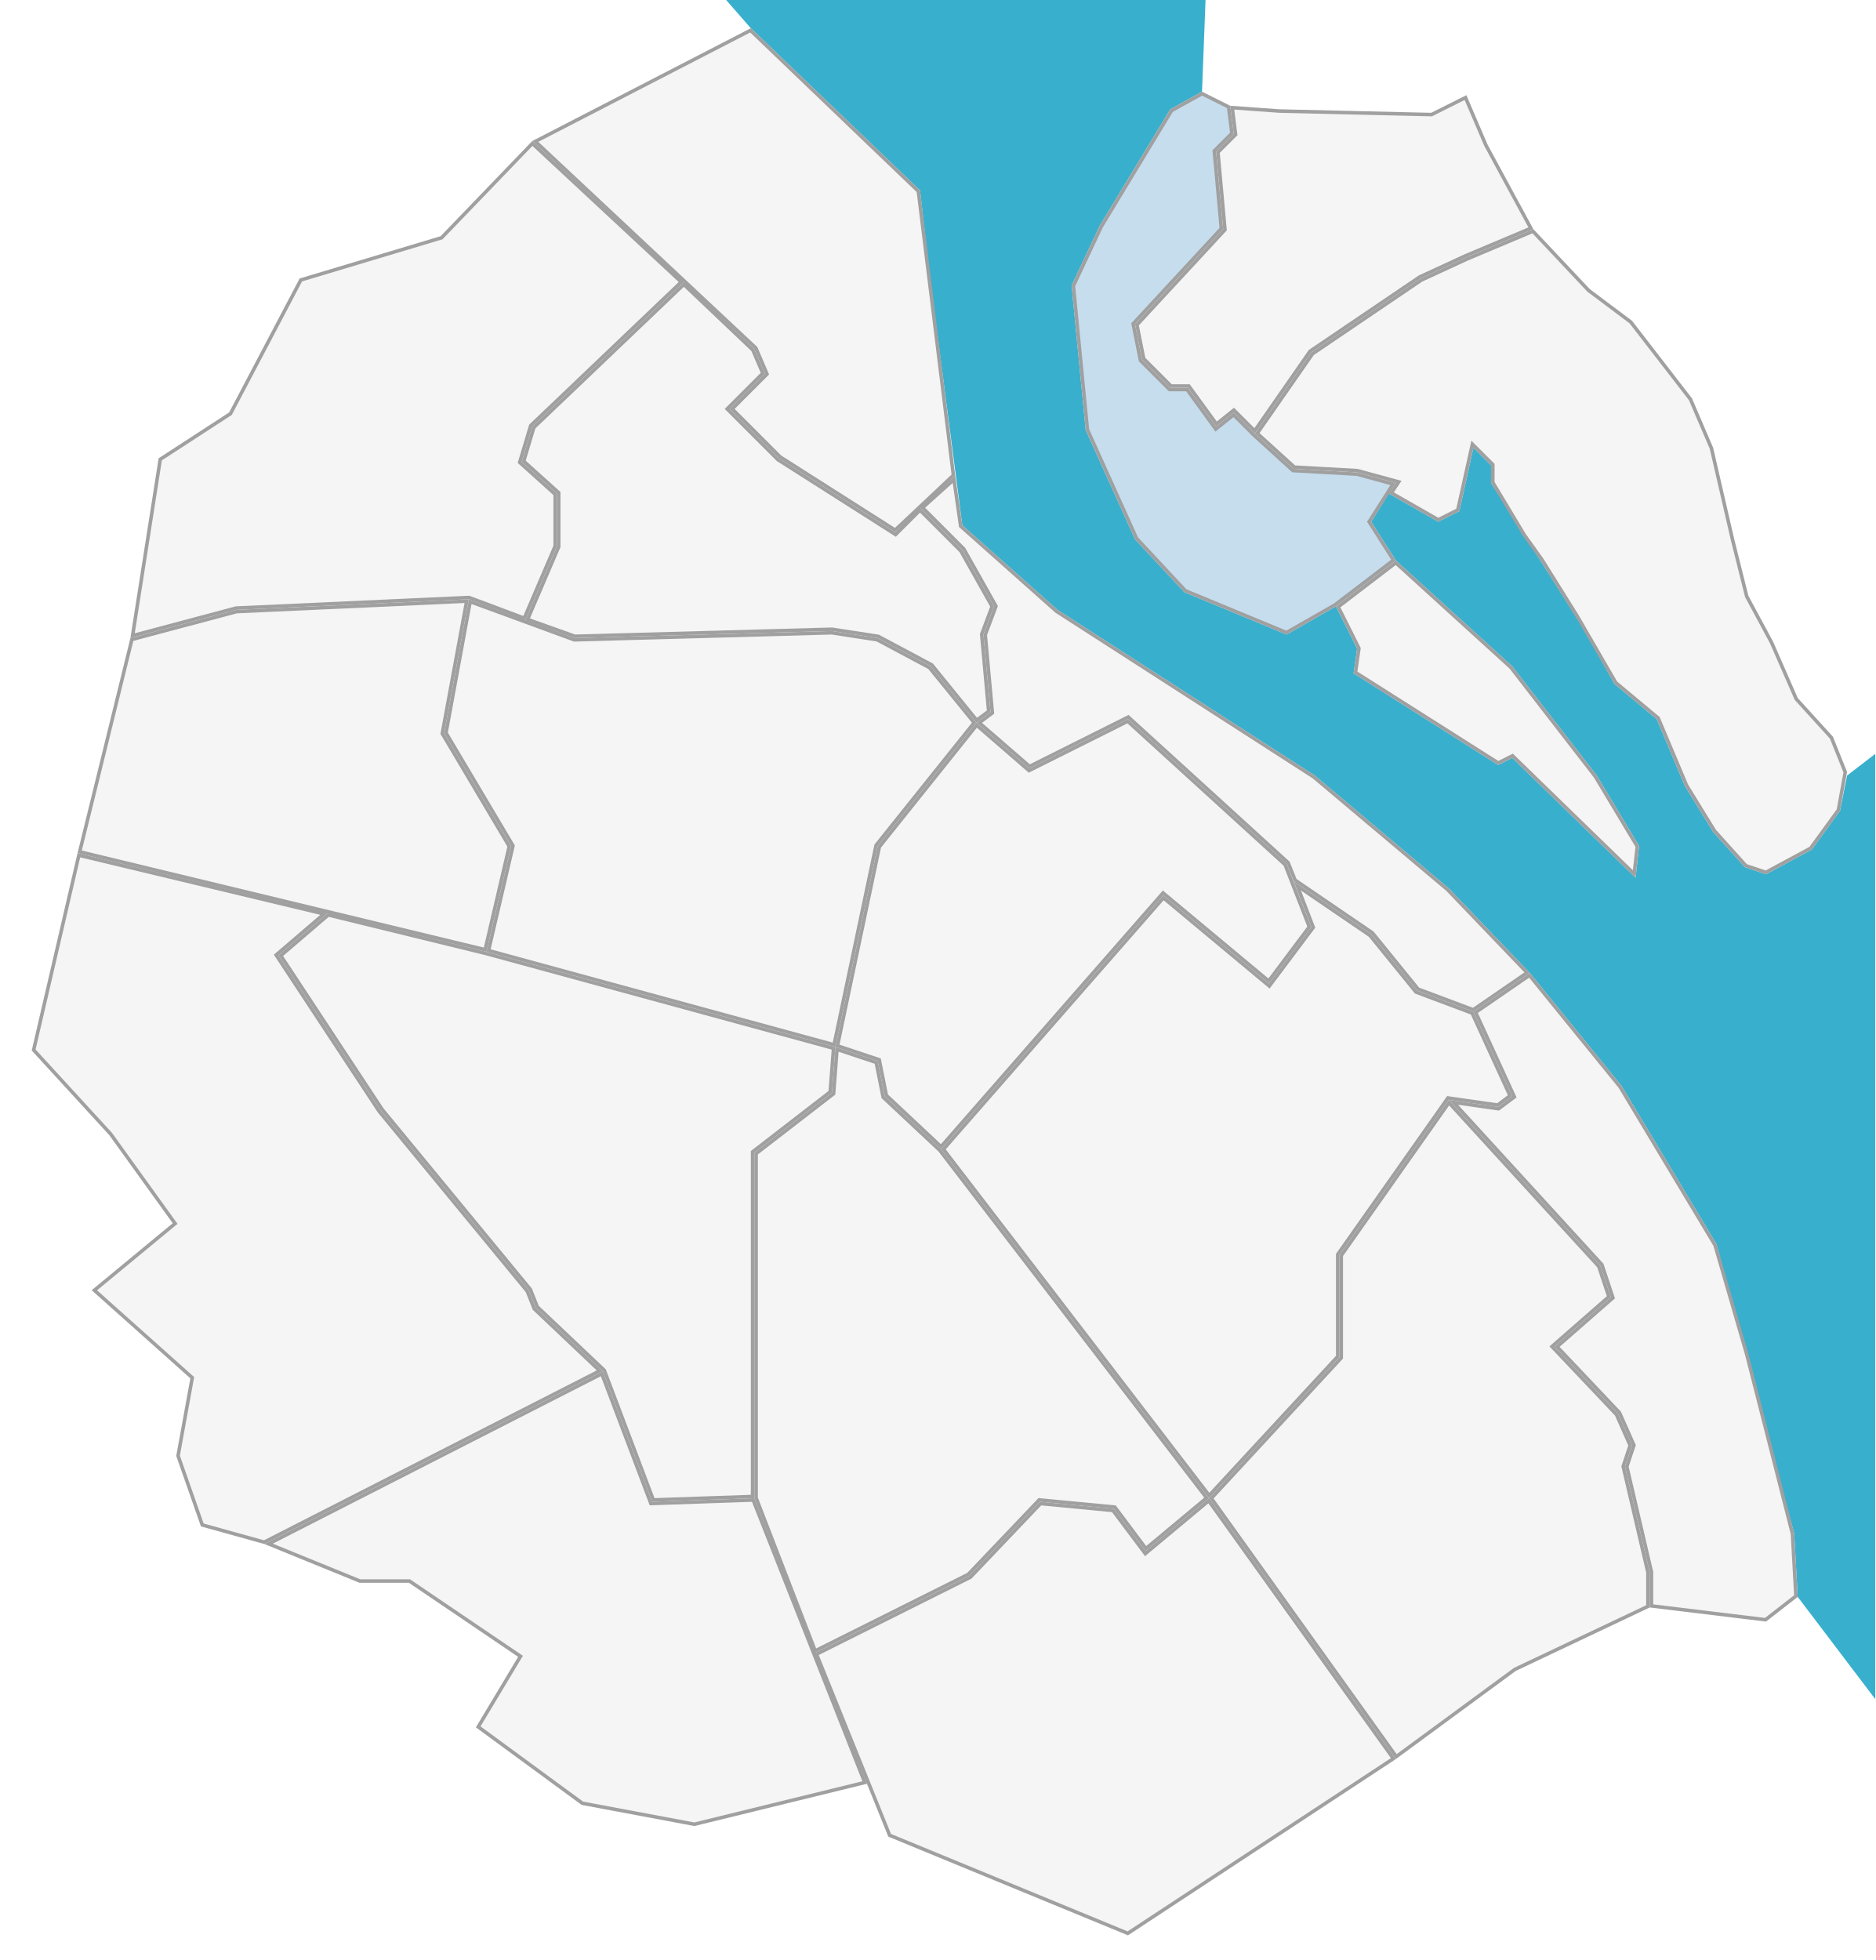
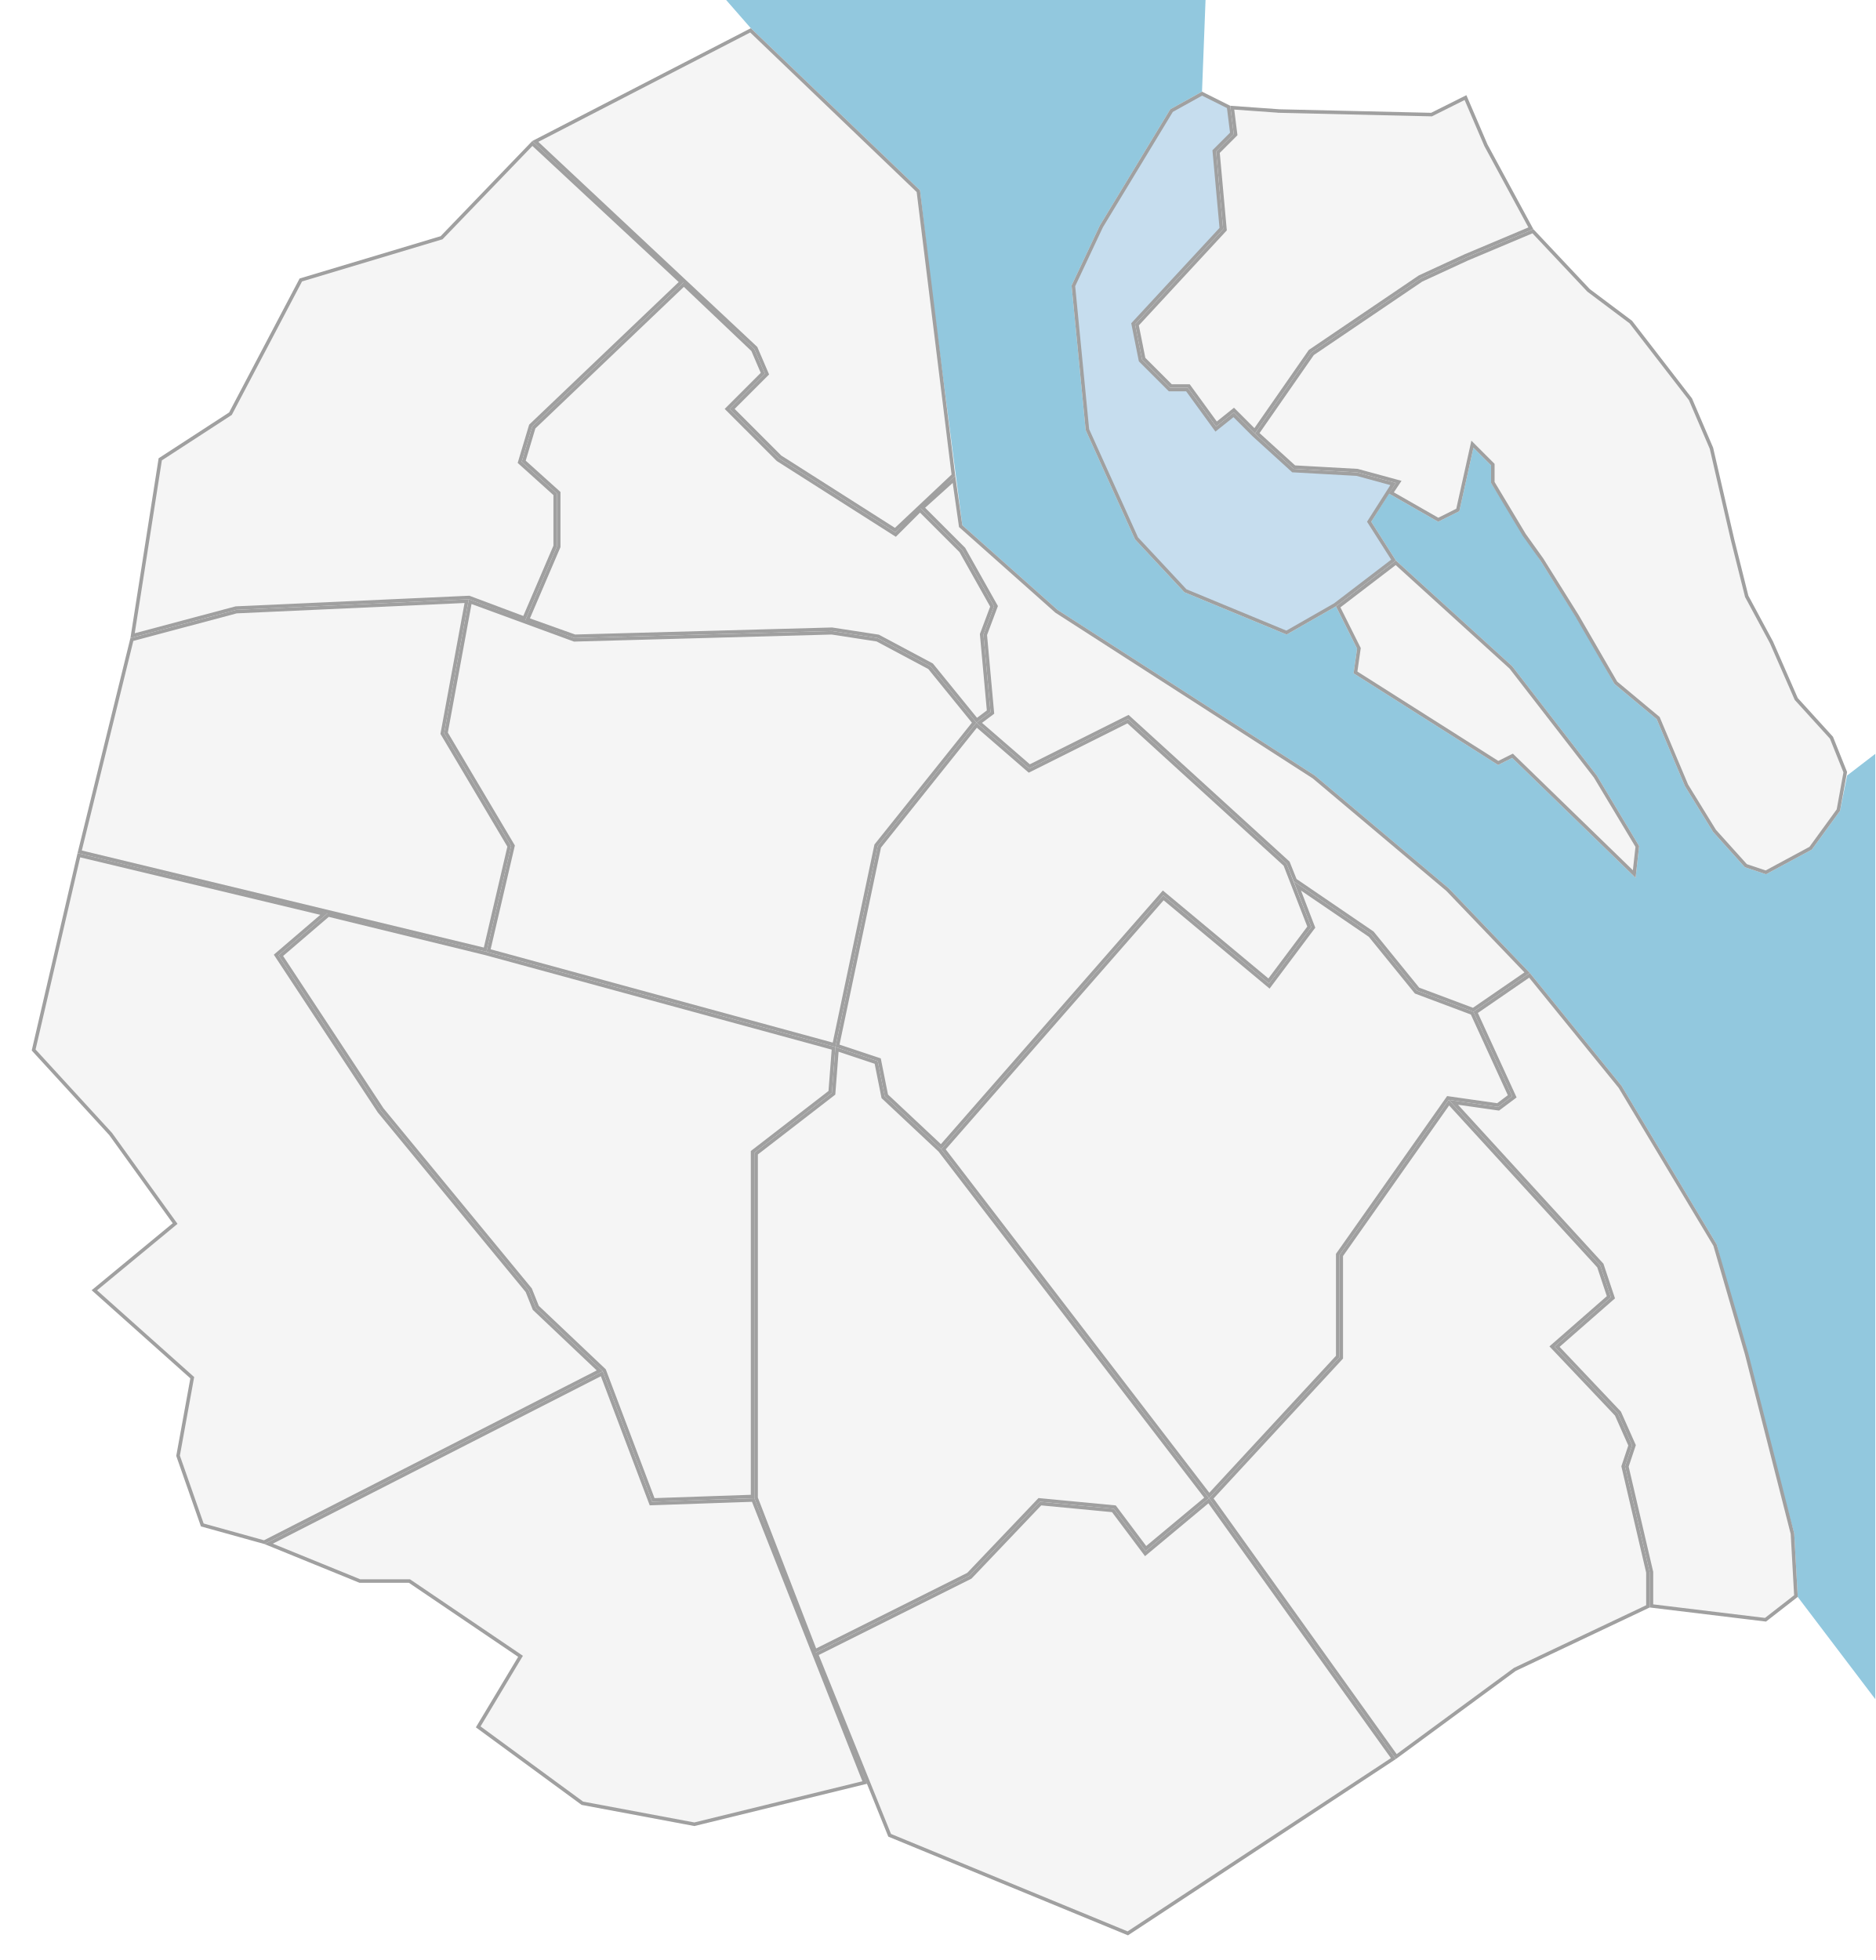
<svg xmlns="http://www.w3.org/2000/svg" width="266" height="278" viewBox="0 0 266 278" fill="none">
  <path d="M124.745 150.451L124.717 150.309L124.579 150.263L118.791 148.333L124.732 120.11L138.533 102.859L145.836 109.189L145.962 109.298L146.112 109.224L159.958 102.3L182.288 122.645L185.717 131.461L179.958 139.139L165.16 126.808L164.973 126.652L164.812 126.835L133.482 162.641L125.729 155.372L124.745 150.451Z" fill="#F5F5F5" stroke="#A0A0A0" stroke-width="0.5" />
  <path d="M175.248 18.969L174.786 15.271L181.482 15.749L181.482 15.75L181.494 15.75L202.994 16.25L203.056 16.251L203.112 16.224L207.875 13.842L210.77 20.599L210.775 20.609L210.78 20.619L217.149 32.377L207.903 36.27L207.903 36.27L207.895 36.273L201.395 39.273L201.377 39.282L201.36 39.293L185.86 49.793L185.821 49.819L185.795 49.857L177.965 61.112L175.177 58.323L175.019 58.165L174.844 58.305L172.548 60.141L168.702 54.853L168.627 54.75H168.5H166.104L162.23 50.877L161.27 46.076L173.683 32.67L173.759 32.588L173.749 32.477L172.76 21.594L175.177 19.177L175.263 19.09L175.248 18.969Z" fill="#F5F5F5" stroke="#A0A0A0" stroke-width="0.5" />
-   <path d="M130.5 27L106.5 4L103 0H171L170.5 13L166 15.5L156 32L152 40.5L154 61L161 76.5L168 84L182.5 90L189.5 86L192.5 92L192 95.5L212.5 108.5L214.5 107.5L232 124.5L232.5 120L226.5 110L214.5 94.5L198 79.5L194.5 74L197 70L204 74L207 72.5L209 63.5L211.5 66V68.5L218.5 79.5L224.5 89L229 97L235 102L239 111.5L243 118L247.5 123L250.5 124L257 120.5L261 115L262 110L266 106.925V241L255 226.5L254.5 217.5L246.5 188L243.5 176.5L230 154L217 138L205.5 126L186.5 110L150 86.5L136.5 74.5L132 40L130.5 27Z" fill="#38AFCD" />
+   <path d="M130.5 27L106.5 4L103 0H171L170.5 13L166 15.5L156 32L152 40.5L154 61L161 76.5L168 84L182.5 90L189.5 86L192.5 92L192 95.5L212.5 108.5L214.5 107.5L232 124.5L232.5 120L226.5 110L214.5 94.5L198 79.5L194.5 74L197 70L204 74L207 72.5L209 63.5L211.5 66V68.5L218.5 79.5L224.5 89L229 97L235 102L239 111.5L243 118L247.5 123L250.5 124L257 120.5L261 115L262 110L266 106.925V241L255 226.5L254.5 217.5L246.5 188L243.5 176.5L230 154L217 138L205.5 126L186.5 110L150 86.5L136.5 74.5L132 40L130.5 27Z" fill="#92C8DE" />
  <path d="M208.756 63.446L206.782 72.33L204.008 73.717L197.357 69.916L198.208 68.639L198.4 68.35L198.066 68.259L192.566 66.759L192.54 66.752L192.514 66.75L183.602 66.255L178.331 61.463L186.179 50.181L201.623 39.718L208.101 36.729L217.437 32.798L225.318 41.171L225.333 41.187L225.35 41.2L231.323 45.68L239.783 56.628L242.761 63.578L245.756 76.556L245.757 76.561L247.757 84.561L247.765 84.591L247.78 84.618L251.275 91.109L254.771 99.1L254.787 99.138L254.815 99.168L259.785 104.635L261.741 109.526L260.764 114.899L256.831 120.307L250.477 123.729L247.642 122.784L243.201 117.85L239.223 111.385L235.23 101.903L235.207 101.847L235.16 101.808L229.194 96.836L223.716 87.375L223.716 87.375L223.712 87.368L218.712 79.368L218.708 79.361L218.703 79.355L216.209 75.863L211.75 68.431V66V65.896L211.677 65.823L209.177 63.323L208.855 63.001L208.756 63.446Z" fill="#F5F5F5" stroke="#A0A0A0" stroke-width="0.5" />
  <path d="M232.242 120.056L231.808 123.965L214.674 107.321L214.547 107.197L214.388 107.276L212.515 108.213L192.27 95.375L192.747 92.035L192.759 91.958L192.724 91.888L189.816 86.073L197.986 79.825L214.316 94.67L226.293 110.141L232.242 120.056Z" fill="#F5F5F5" stroke="#A0A0A0" stroke-width="0.5" />
  <path d="M172.656 60.695L174.981 58.835L177.823 61.677L177.823 61.677L177.832 61.685L183.332 66.685L183.398 66.745L183.486 66.75L192.46 67.248L197.607 68.652L194.289 73.866L194.204 74L194.289 74.134L197.666 79.441L189.361 85.791L182.482 89.722L168.146 83.79L161.211 76.36L154.245 60.935L152.255 40.544L156.221 32.118L166.179 15.686L170.506 13.283L174.269 15.164L174.737 18.91L172.323 21.323L172.24 21.406L172.251 21.523L173.241 32.412L160.817 45.83L160.73 45.924L160.755 46.049L161.755 51.049L161.77 51.123L161.823 51.177L165.823 55.177L165.896 55.25H166H168.373L172.298 60.647L172.452 60.859L172.656 60.695Z" fill="#C6DDEE" stroke="#A0A0A0" stroke-width="0.5" />
  <path d="M92.266 213.088L92.33 213.256L92.509 213.25L106.832 212.756L122.662 252.825L98.493 258.744L82.602 255.765L67.832 244.933L73.714 235.129L73.836 234.926L73.64 234.793L58.14 224.293L58.077 224.25H58H51.049L38.1 218.974L85.365 194.85L92.266 213.088Z" fill="#F5F5F5" stroke="#A0A0A0" stroke-width="0.5" />
  <path d="M53.791 157.638L53.799 157.649L53.807 157.659L74.782 183.129L75.768 185.593L75.788 185.644L75.828 185.681L85.071 194.438L37.473 218.733L28.693 216.294L25.258 206.48L27.246 195.545L27.271 195.407L27.166 195.314L13.384 183.007L24.659 173.693L24.84 173.544L24.703 173.354L15.703 160.854L15.694 160.842L15.684 160.831L4.773 148.928L11.187 121.302L45.965 129.629L39.337 135.31L39.17 135.454L39.291 135.638L53.791 157.638Z" fill="#F5F5F5" stroke="#A0A0A0" stroke-width="0.5" />
  <path d="M214.65 155.7L214.811 155.579L214.727 155.396L209.315 143.587L216.951 138.337L229.795 154.144L243.269 176.601L247.759 192.066L254.252 217.538L254.743 226.383L250.428 229.739L234.25 227.778V223V222.971L234.243 222.943L230.76 208.012L231.737 205.079L231.768 204.987L231.728 204.898L229.728 200.398L229.711 200.359L229.681 200.328L220.86 191.017L228.665 184.188L228.79 184.079L228.737 183.921L227.237 179.421L227.22 179.37L227.184 179.331L206.156 156.346L212.465 157.247L212.567 157.262L212.65 157.2L214.65 155.7Z" fill="#F5F5F5" stroke="#A0A0A0" stroke-width="0.5" />
  <path d="M136.677 77.823L130.863 72.01L135.319 67.999L136.253 74.535L136.265 74.626L136.334 74.687L149.834 86.687L149.848 86.7L149.865 86.71L186.351 110.202L205.329 126.183L216.616 137.961L208.966 143.22L201.151 140.29L194.694 132.342L194.671 132.314L194.641 132.293L183.704 124.836L182.732 122.407L182.711 122.354L182.668 122.315L160.168 101.815L160.042 101.7L159.888 101.776L146.038 108.702L138.898 102.514L140.65 101.2L140.762 101.116L140.749 100.977L139.754 90.034L141.234 86.088L141.275 85.979L141.218 85.877L136.718 77.877L136.701 77.847L136.677 77.823Z" fill="#F5F5F5" stroke="#A0A0A0" stroke-width="0.5" />
  <path d="M81.54 90.249L74.835 87.854L79.23 77.599L79.25 77.551V77.5V70V69.889L79.167 69.814L74.285 65.42L75.72 60.635L97 40.345L106.79 49.646L108.204 52.943L103.323 57.823L103.146 58L103.323 58.177L110.323 65.177L110.343 65.196L110.366 65.211L126.866 75.711L127.035 75.819L127.177 75.677L130.5 72.354L136.299 78.153L140.725 86.021L139.266 89.912L139.246 89.966L139.251 90.023L140.238 100.884L138.542 102.156L132.194 94.342L132.162 94.303L132.118 94.279L124.618 90.279L124.58 90.259L124.538 90.253L118.038 89.253L118.016 89.249L117.993 89.25L81.54 90.249Z" fill="#F5F5F5" stroke="#A0A0A0" stroke-width="0.5" />
  <path d="M33.436 86.258L18.806 90.159L22.73 65.149L32.636 58.71L32.691 58.674L32.721 58.616L42.672 39.709L62.572 33.739L62.635 33.721L62.68 33.673L75.51 20.35L96.635 40.002L75.328 60.319L75.28 60.365L75.26 60.428L73.76 65.428L73.715 65.58L73.833 65.686L78.75 70.111V77.449L74.364 87.682L66.588 84.766L66.54 84.748L66.489 84.75L33.489 86.25L33.462 86.251L33.436 86.258Z" fill="#F5F5F5" stroke="#A0A0A0" stroke-width="0.5" />
  <path d="M137.612 223.724L137.651 223.704L137.681 223.672L147.597 213.26L157.866 214.238L162.3 220.15L162.458 220.361L162.66 220.192L171.453 212.864L197.645 249.434L159.973 274.219L126.192 260.309L115.818 234.62L137.612 223.724Z" fill="#F5F5F5" stroke="#A0A0A0" stroke-width="0.5" />
  <path d="M171.155 212.462L162.542 219.639L158.2 213.85L158.134 213.762L158.024 213.751L147.524 212.751L147.403 212.74L147.319 212.828L137.349 223.296L115.634 234.153L107.25 212.453V163.623L118.153 155.198L118.241 155.13L118.249 155.019L118.725 148.838L124.283 150.691L125.255 155.549L125.271 155.628L125.329 155.682L133.314 163.168L171.155 212.462Z" fill="#F5F5F5" stroke="#A0A0A0" stroke-width="0.5" />
  <path d="M62.754 103.955L62.737 104.047L62.785 104.128L72.234 120.041L68.814 134.698L11.303 120.816L18.707 90.703L33.538 86.749L66.197 85.264L62.754 103.955Z" fill="#F5F5F5" stroke="#A0A0A0" stroke-width="0.5" />
  <path d="M106.847 163.302L106.75 163.377V163.5V212.258L92.67 212.744L85.734 194.412L85.713 194.358L85.672 194.319L76.212 185.356L75.232 182.907L75.218 182.871L75.193 182.841L54.201 157.351L39.83 135.546L46.565 129.773L68.937 135.242L68.941 135.243L118.235 148.687L117.759 154.87L106.847 163.302Z" fill="#F5F5F5" stroke="#A0A0A0" stroke-width="0.5" />
  <path d="M107.23 49.401L107.209 49.353L107.171 49.318L75.93 20.06L106.456 4.304L130.263 27.119L135.236 67.405L126.97 75.185L110.657 64.804L103.854 58L108.677 53.177L108.796 53.057L108.73 52.901L107.23 49.401Z" fill="#F5F5F5" stroke="#A0A0A0" stroke-width="0.5" />
  <path d="M214.852 236.799L198.056 249.149L171.822 212.52L190.184 192.67L190.25 192.598V192.5V178.079L205.525 156.398L226.78 179.63L228.21 183.921L220.335 190.812L220.14 190.983L220.319 191.172L229.289 200.641L231.232 205.013L230.263 207.921L230.24 207.988L230.257 208.057L233.75 223.029V227.842L214.893 236.774L214.871 236.784L214.852 236.799Z" fill="#F5F5F5" stroke="#A0A0A0" stroke-width="0.5" />
  <path d="M124.305 119.844L124.268 119.89L124.255 119.948L118.31 148.189L69.298 134.822L72.743 120.057L72.766 119.959L72.715 119.872L63.263 103.953L66.692 85.337L81.414 90.735L81.459 90.751L81.507 90.75L117.984 89.751L124.42 90.741L131.838 94.697L138.179 102.501L124.305 119.844Z" fill="#F5F5F5" stroke="#A0A0A0" stroke-width="0.5" />
  <path d="M186.233 131.41L184.021 125.658L194.329 132.686L200.806 140.658L200.849 140.71L200.912 140.734L208.816 143.698L214.189 155.421L212.433 156.738L205.535 155.753L205.384 155.731L205.296 155.856L189.796 177.856L189.75 177.921V178V192.402L171.518 212.113L133.823 163.01L165.027 127.348L179.84 139.692L180.042 139.861L180.2 139.65L186.2 131.65L186.283 131.539L186.233 131.41Z" fill="#F5F5F5" stroke="#A0A0A0" stroke-width="0.5" />
</svg>
